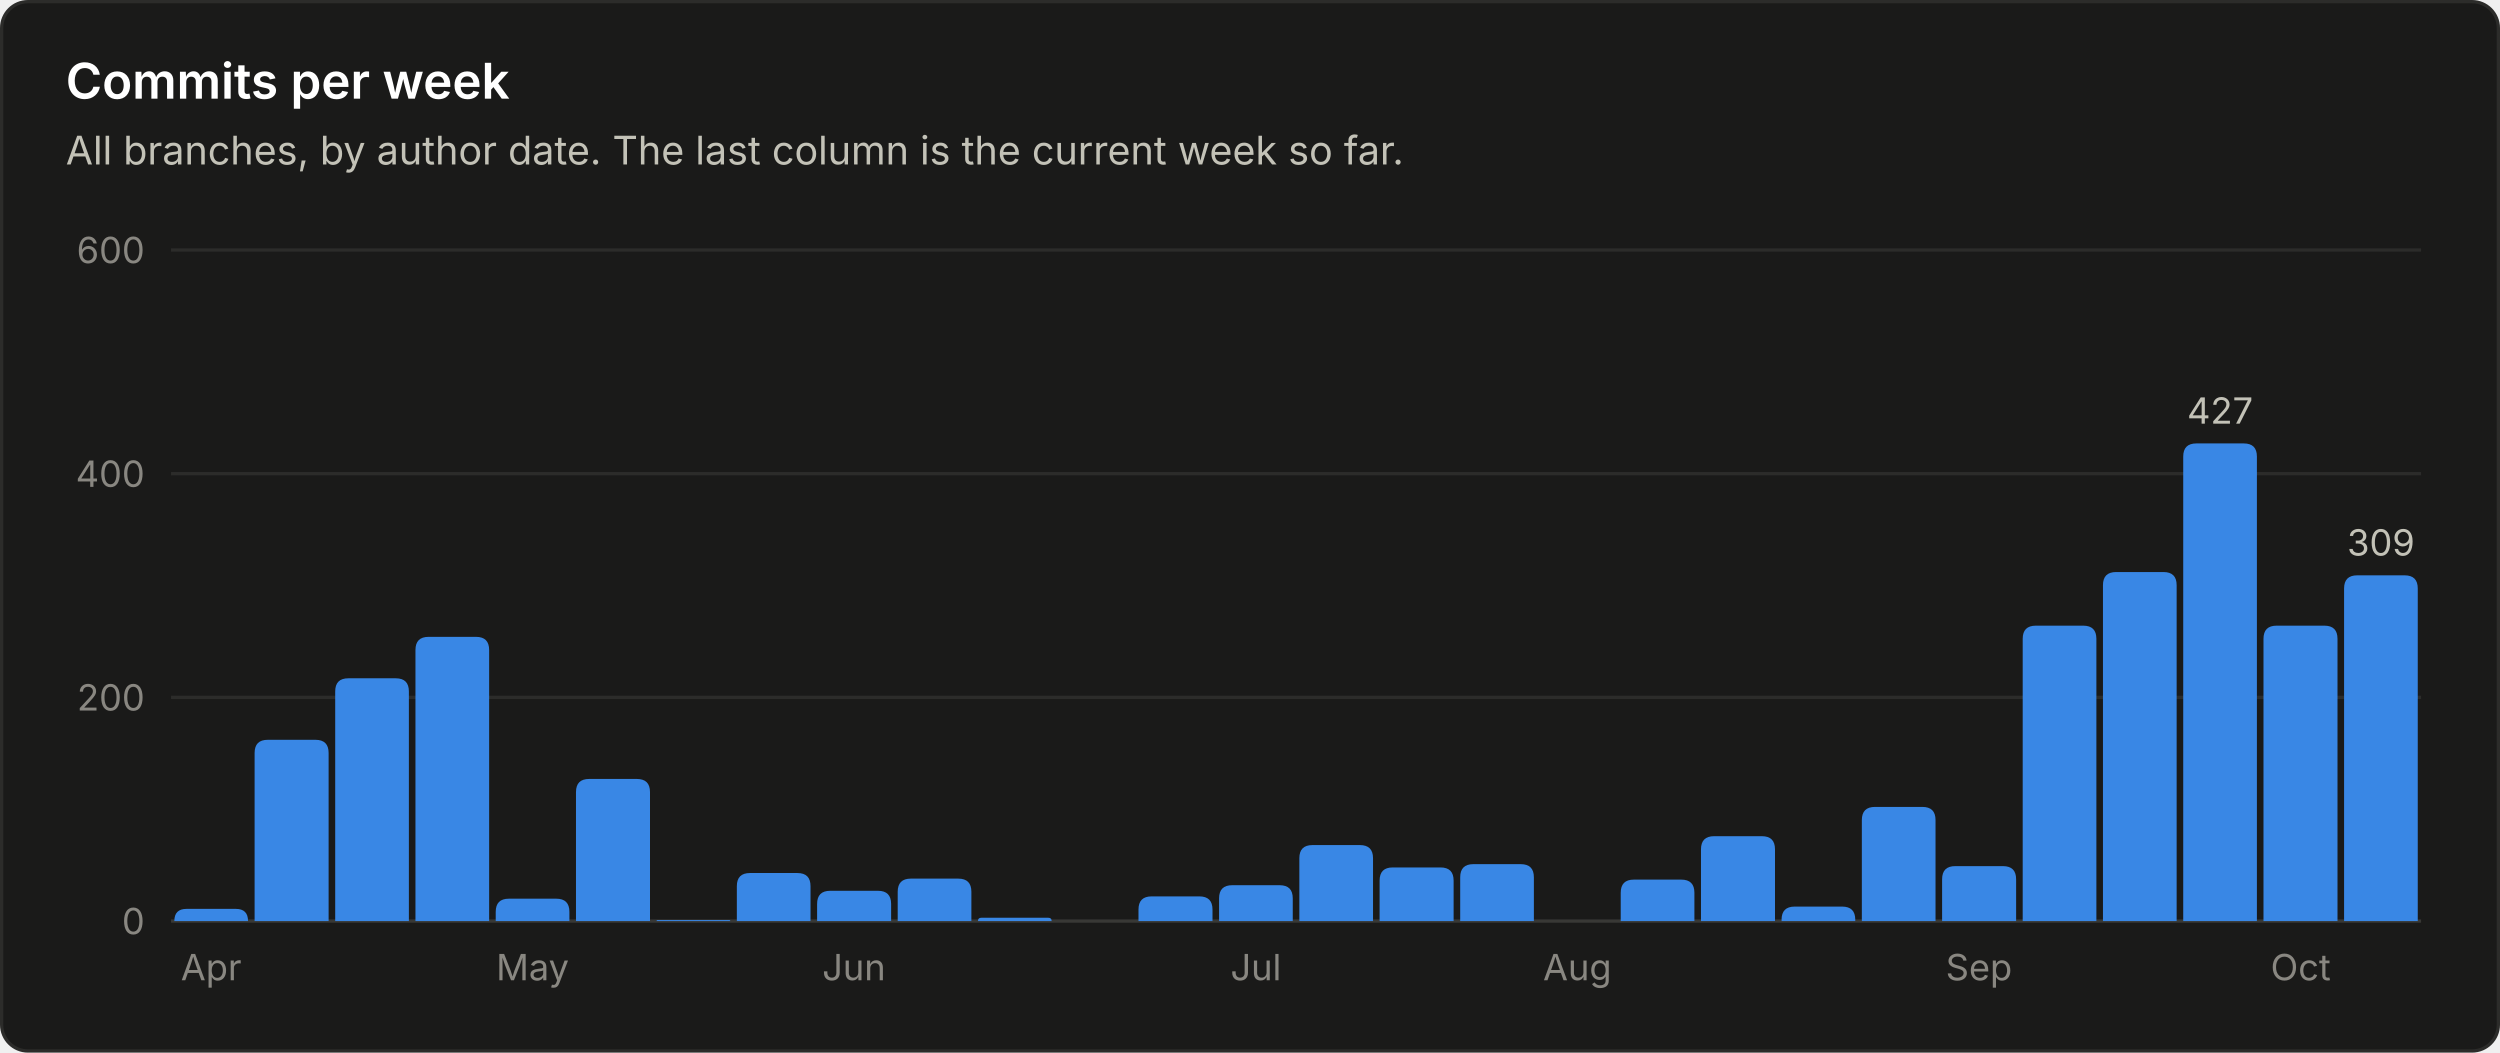
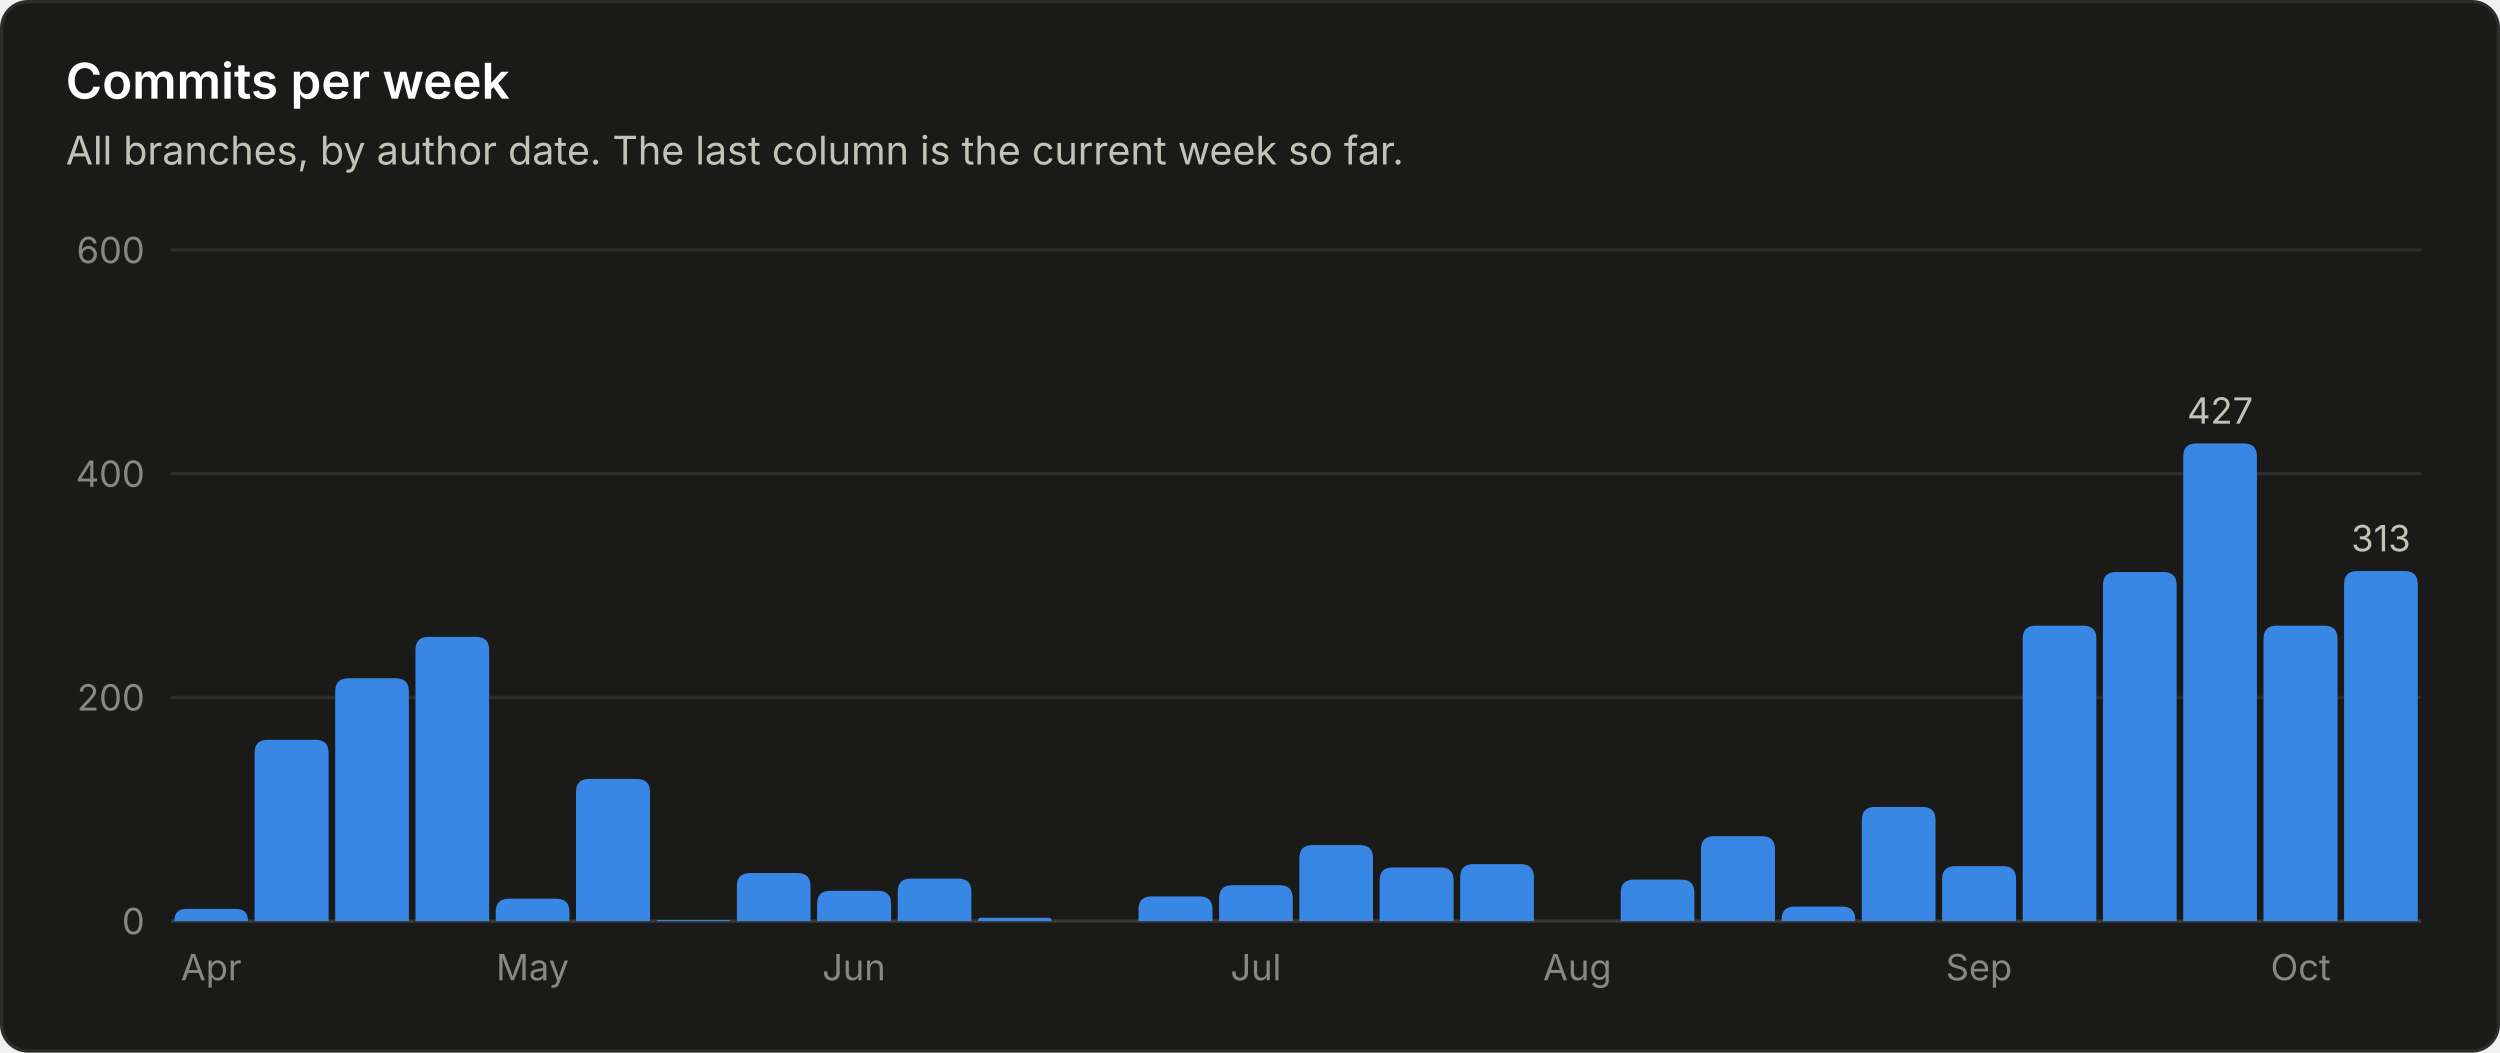
<svg xmlns="http://www.w3.org/2000/svg" viewBox="0 0 760 320" width="760" height="320" role="img" font-family="system-ui, -apple-system, 'Segoe UI', sans-serif">
  <rect x="0.5" y="0.5" width="759" height="319" rx="8" fill="#1a1a19" stroke="#2c2c2a" />
  <text x="20.0" y="30.0" fill="#ffffff" font-size="15" font-weight="600" text-anchor="start">Commits per week</text>
  <text x="20.0" y="50.0" fill="#c3c2b7" font-size="12" font-weight="400" text-anchor="start">All branches, by author date. The last column is the current week so far.</text>
  <line x1="52" y1="280.0" x2="736" y2="280.0" stroke="#383835" stroke-width="1" />
  <text x="44.0" y="284.0" fill="#898781" font-size="11" font-weight="400" text-anchor="end">0</text>
  <line x1="52" y1="212.0" x2="736" y2="212.0" stroke="#2c2c2a" stroke-width="1" />
  <text x="44.0" y="216.0" fill="#898781" font-size="11" font-weight="400" text-anchor="end">200</text>
  <line x1="52" y1="144.0" x2="736" y2="144.0" stroke="#2c2c2a" stroke-width="1" />
  <text x="44.0" y="148.0" fill="#898781" font-size="11" font-weight="400" text-anchor="end">400</text>
  <line x1="52" y1="76.0" x2="736" y2="76.0" stroke="#2c2c2a" stroke-width="1" />
  <text x="44.0" y="80.0" fill="#898781" font-size="11" font-weight="400" text-anchor="end">600</text>
  <path d="M53.0 280.0 V280.0 Q53.0 276.3 56.7 276.3 H71.7 Q75.4 276.3 75.4 280.0 V280.0 Z" fill="#3987e5" />
  <text x="64.2" y="298.0" fill="#898781" font-size="11" font-weight="400" text-anchor="middle">Apr</text>
  <path d="M77.4 280.0 V228.9 Q77.4 224.9 81.4 224.9 H95.9 Q99.9 224.9 99.9 228.9 V280.0 Z" fill="#3987e5" />
  <path d="M101.9 280.0 V210.2 Q101.9 206.2 105.9 206.2 H120.3 Q124.3 206.2 124.3 210.2 V280.0 Z" fill="#3987e5" />
  <path d="M126.3 280.0 V197.6 Q126.3 193.6 130.3 193.6 H144.7 Q148.7 193.6 148.7 197.6 V280.0 Z" fill="#3987e5" />
  <path d="M150.7 280.0 V277.2 Q150.7 273.2 154.7 273.2 H169.1 Q173.1 273.2 173.1 277.2 V280.0 Z" fill="#3987e5" />
  <text x="161.9" y="298.0" fill="#898781" font-size="11" font-weight="400" text-anchor="middle">May</text>
  <path d="M175.1 280.0 V240.8 Q175.1 236.8 179.1 236.8 H193.6 Q197.6 236.8 197.6 240.8 V280.0 Z" fill="#3987e5" />
  <path d="M199.6 280.0 V280.0 Q199.6 279.7 199.9 279.7 H221.7 Q222.0 279.7 222.0 280.0 V280.0 Z" fill="#3987e5" />
  <path d="M224.0 280.0 V269.4 Q224.0 265.4 228.0 265.4 H242.4 Q246.4 265.4 246.4 269.4 V280.0 Z" fill="#3987e5" />
  <path d="M248.4 280.0 V274.8 Q248.4 270.8 252.4 270.8 H266.9 Q270.9 270.8 270.9 274.8 V280.0 Z" fill="#3987e5" />
  <text x="259.6" y="298.0" fill="#898781" font-size="11" font-weight="400" text-anchor="middle">Jun</text>
  <path d="M272.9 280.0 V271.1 Q272.9 267.1 276.9 267.1 H291.3 Q295.3 267.1 295.3 271.1 V280.0 Z" fill="#3987e5" />
  <path d="M297.3 280.0 V280.0 Q297.3 279.0 298.3 279.0 H318.7 Q319.7 279.0 319.7 280.0 V280.0 Z" fill="#3987e5" />
  <path d="M346.1 280.0 V276.5 Q346.1 272.5 350.1 272.5 H364.6 Q368.6 272.5 368.6 276.5 V280.0 Z" fill="#3987e5" />
  <path d="M370.6 280.0 V273.1 Q370.6 269.1 374.6 269.1 H389.0 Q393.0 269.1 393.0 273.1 V280.0 Z" fill="#3987e5" />
  <text x="381.8" y="298.0" fill="#898781" font-size="11" font-weight="400" text-anchor="middle">Jul</text>
  <path d="M395.0 280.0 V260.9 Q395.0 256.9 399.0 256.9 H413.4 Q417.4 256.9 417.4 260.9 V280.0 Z" fill="#3987e5" />
  <path d="M419.4 280.0 V267.7 Q419.4 263.7 423.4 263.7 H437.9 Q441.9 263.7 441.9 267.7 V280.0 Z" fill="#3987e5" />
  <path d="M443.9 280.0 V266.7 Q443.9 262.7 447.9 262.7 H462.3 Q466.3 262.7 466.3 266.7 V280.0 Z" fill="#3987e5" />
  <text x="479.5" y="298.0" fill="#898781" font-size="11" font-weight="400" text-anchor="middle">Aug</text>
  <path d="M492.7 280.0 V271.4 Q492.7 267.4 496.7 267.4 H511.1 Q515.1 267.4 515.1 271.4 V280.0 Z" fill="#3987e5" />
  <path d="M517.1 280.0 V258.2 Q517.1 254.2 521.1 254.2 H535.6 Q539.6 254.2 539.6 258.2 V280.0 Z" fill="#3987e5" />
  <path d="M541.6 280.0 V279.6 Q541.6 275.6 545.6 275.6 H560.0 Q564.0 275.6 564.0 279.6 V280.0 Z" fill="#3987e5" />
  <path d="M566.0 280.0 V249.3 Q566.0 245.3 570.0 245.3 H584.4 Q588.4 245.3 588.4 249.3 V280.0 Z" fill="#3987e5" />
  <path d="M590.4 280.0 V267.3 Q590.4 263.3 594.4 263.3 H608.9 Q612.9 263.3 612.9 267.3 V280.0 Z" fill="#3987e5" />
  <text x="601.6" y="298.0" fill="#898781" font-size="11" font-weight="400" text-anchor="middle">Sep</text>
  <path d="M614.9 280.0 V194.2 Q614.9 190.2 618.9 190.2 H633.3 Q637.3 190.2 637.3 194.2 V280.0 Z" fill="#3987e5" />
  <path d="M639.3 280.0 V177.9 Q639.3 173.9 643.3 173.9 H657.7 Q661.7 173.9 661.7 177.9 V280.0 Z" fill="#3987e5" />
  <path d="M663.7 280.0 V138.8 Q663.7 134.8 667.7 134.8 H682.1 Q686.1 134.8 686.1 138.8 V280.0 Z" fill="#3987e5" />
  <text x="674.9" y="128.8" fill="#c3c2b7" font-size="11" font-weight="400" text-anchor="middle">427</text>
  <path d="M688.1 280.0 V194.2 Q688.1 190.2 692.1 190.2 H706.6 Q710.6 190.2 710.6 194.2 V280.0 Z" fill="#3987e5" />
  <text x="699.4" y="298.0" fill="#898781" font-size="11" font-weight="400" text-anchor="middle">Oct</text>
-   <path d="M712.6 280.0 V178.9 Q712.6 174.9 716.6 174.9 H731.0 Q735.0 174.9 735.0 178.9 V280.0 Z" fill="#3987e5" />
-   <text x="723.8" y="168.9" fill="#c3c2b7" font-size="11" font-weight="400" text-anchor="middle">309</text>
+   <path d="M712.6 280.0 V177.6 Q712.6 173.6 716.6 173.6 H731.0 Q735.0 173.6 735.0 177.6 V280.0 Z" fill="#3987e5" />
+   <text x="723.8" y="167.6" fill="#c3c2b7" font-size="11" font-weight="400" text-anchor="middle">313</text>
</svg>
